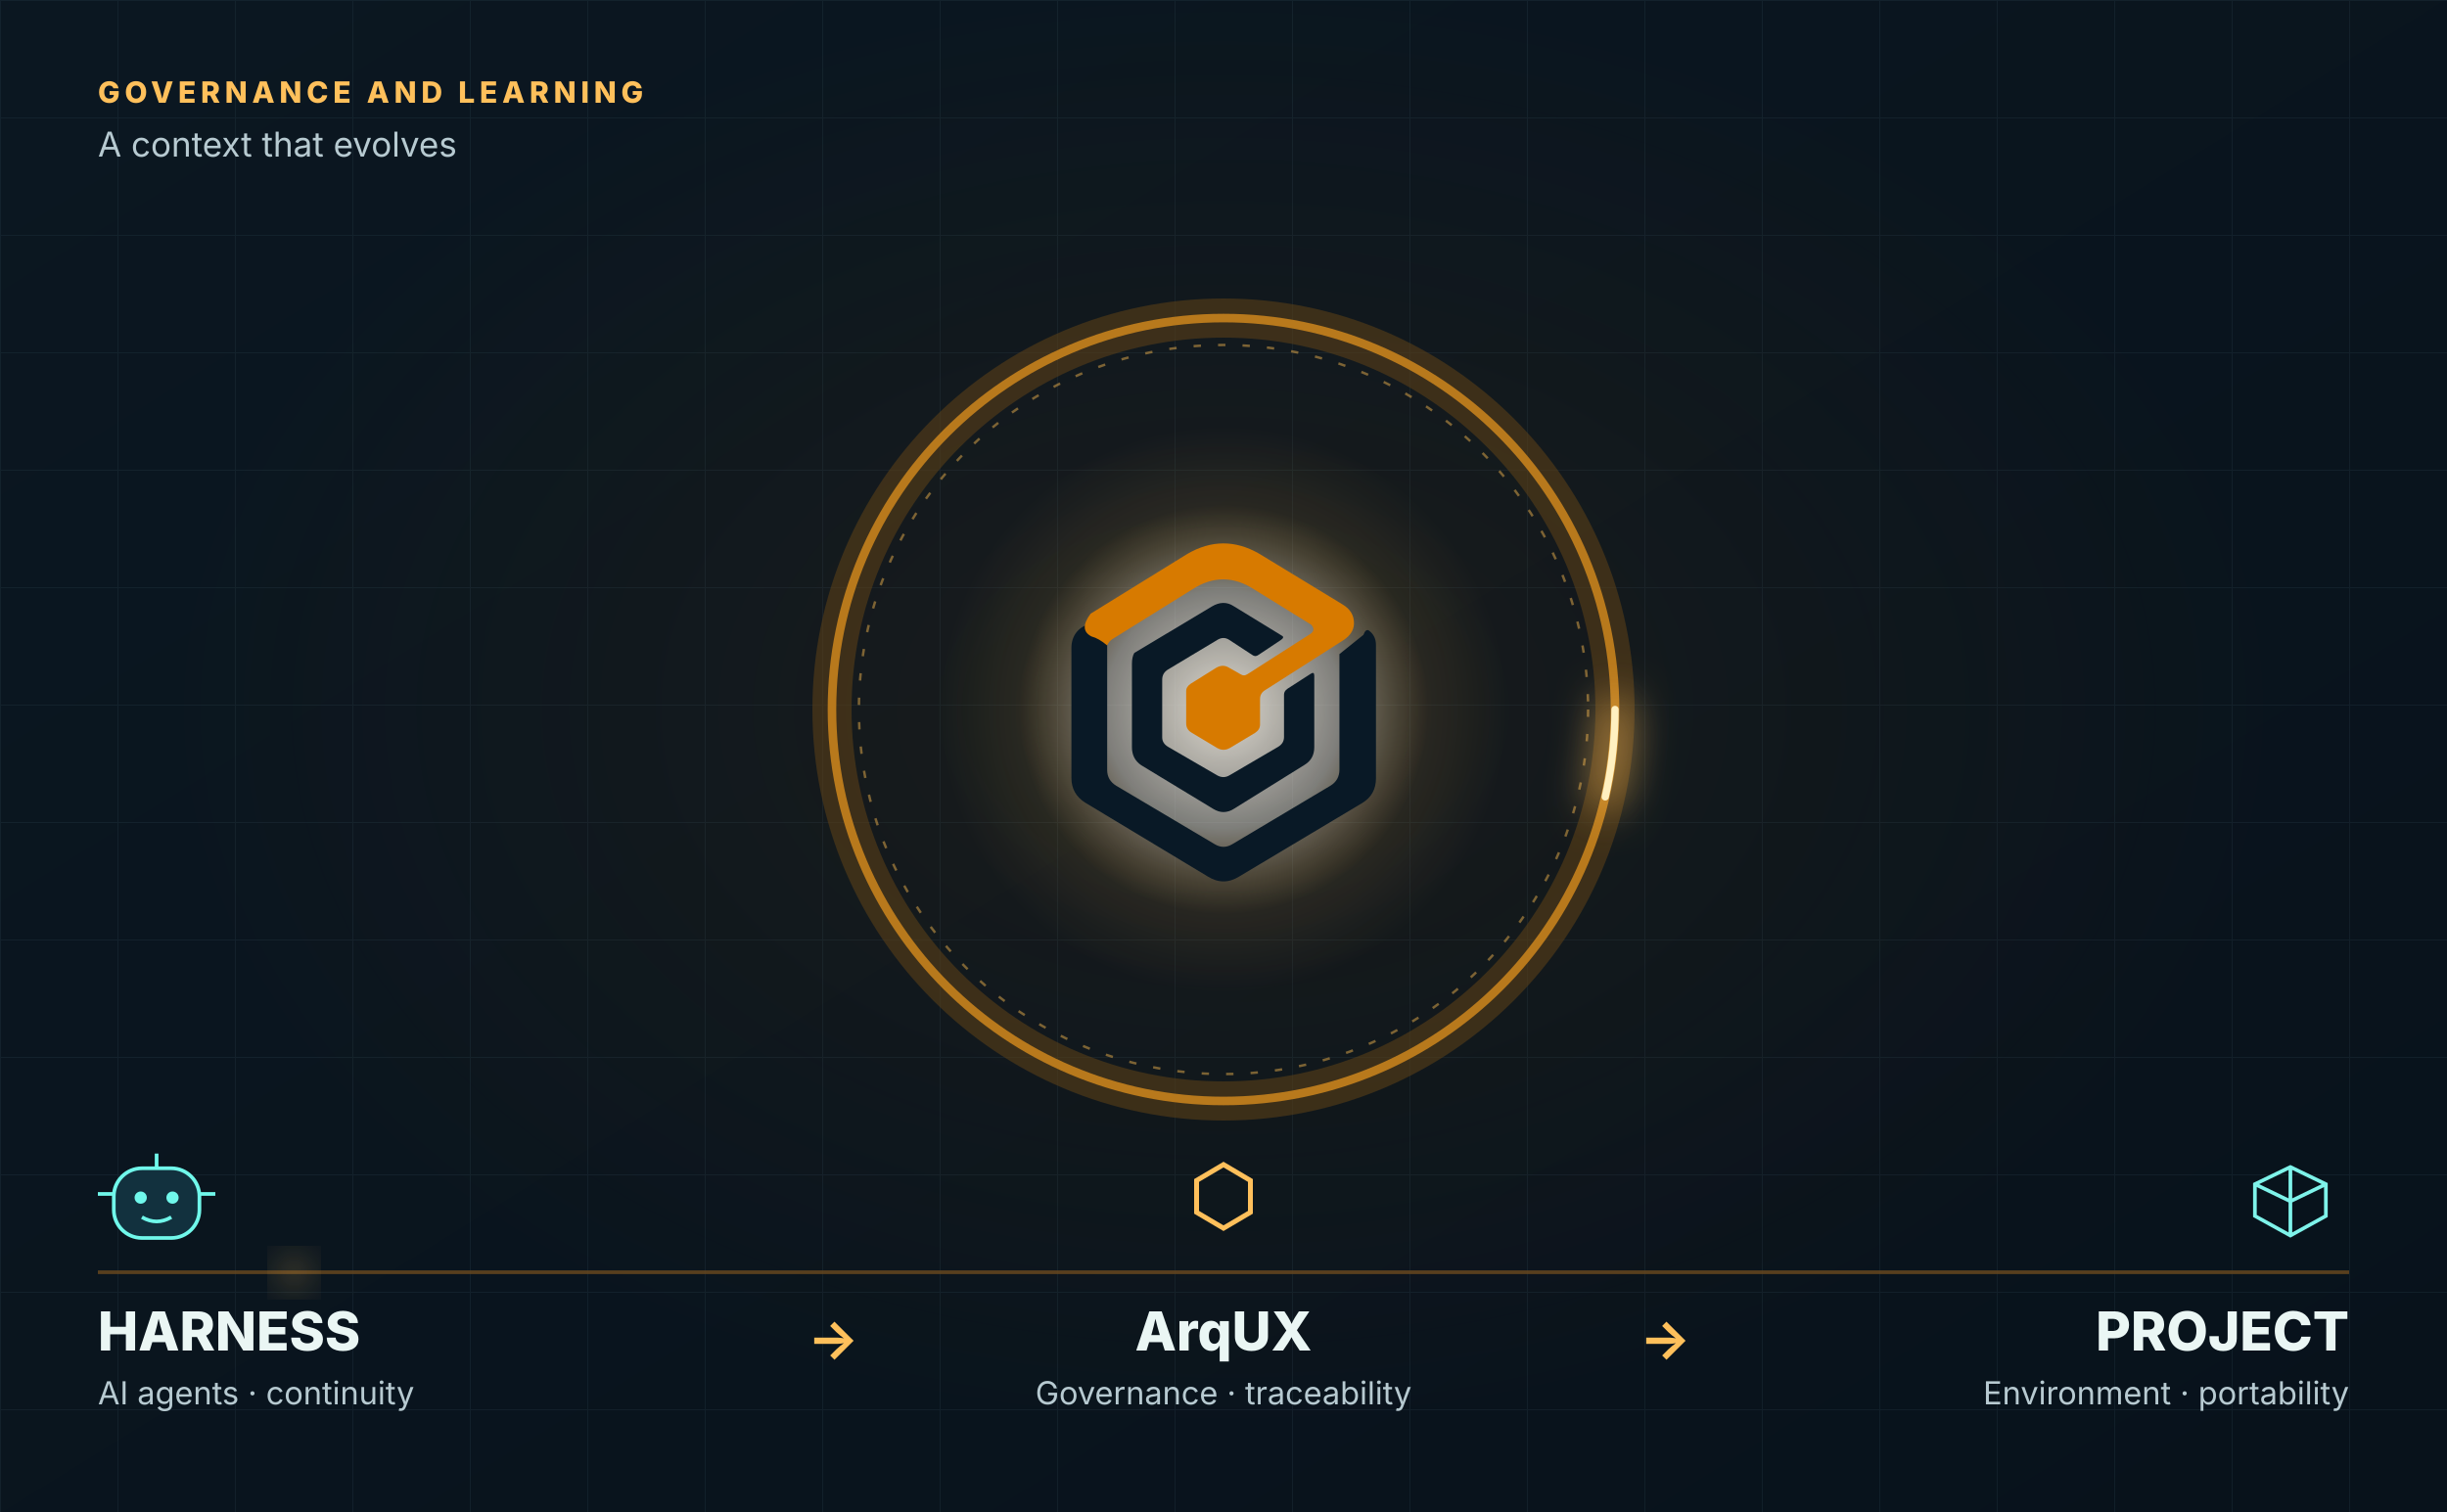
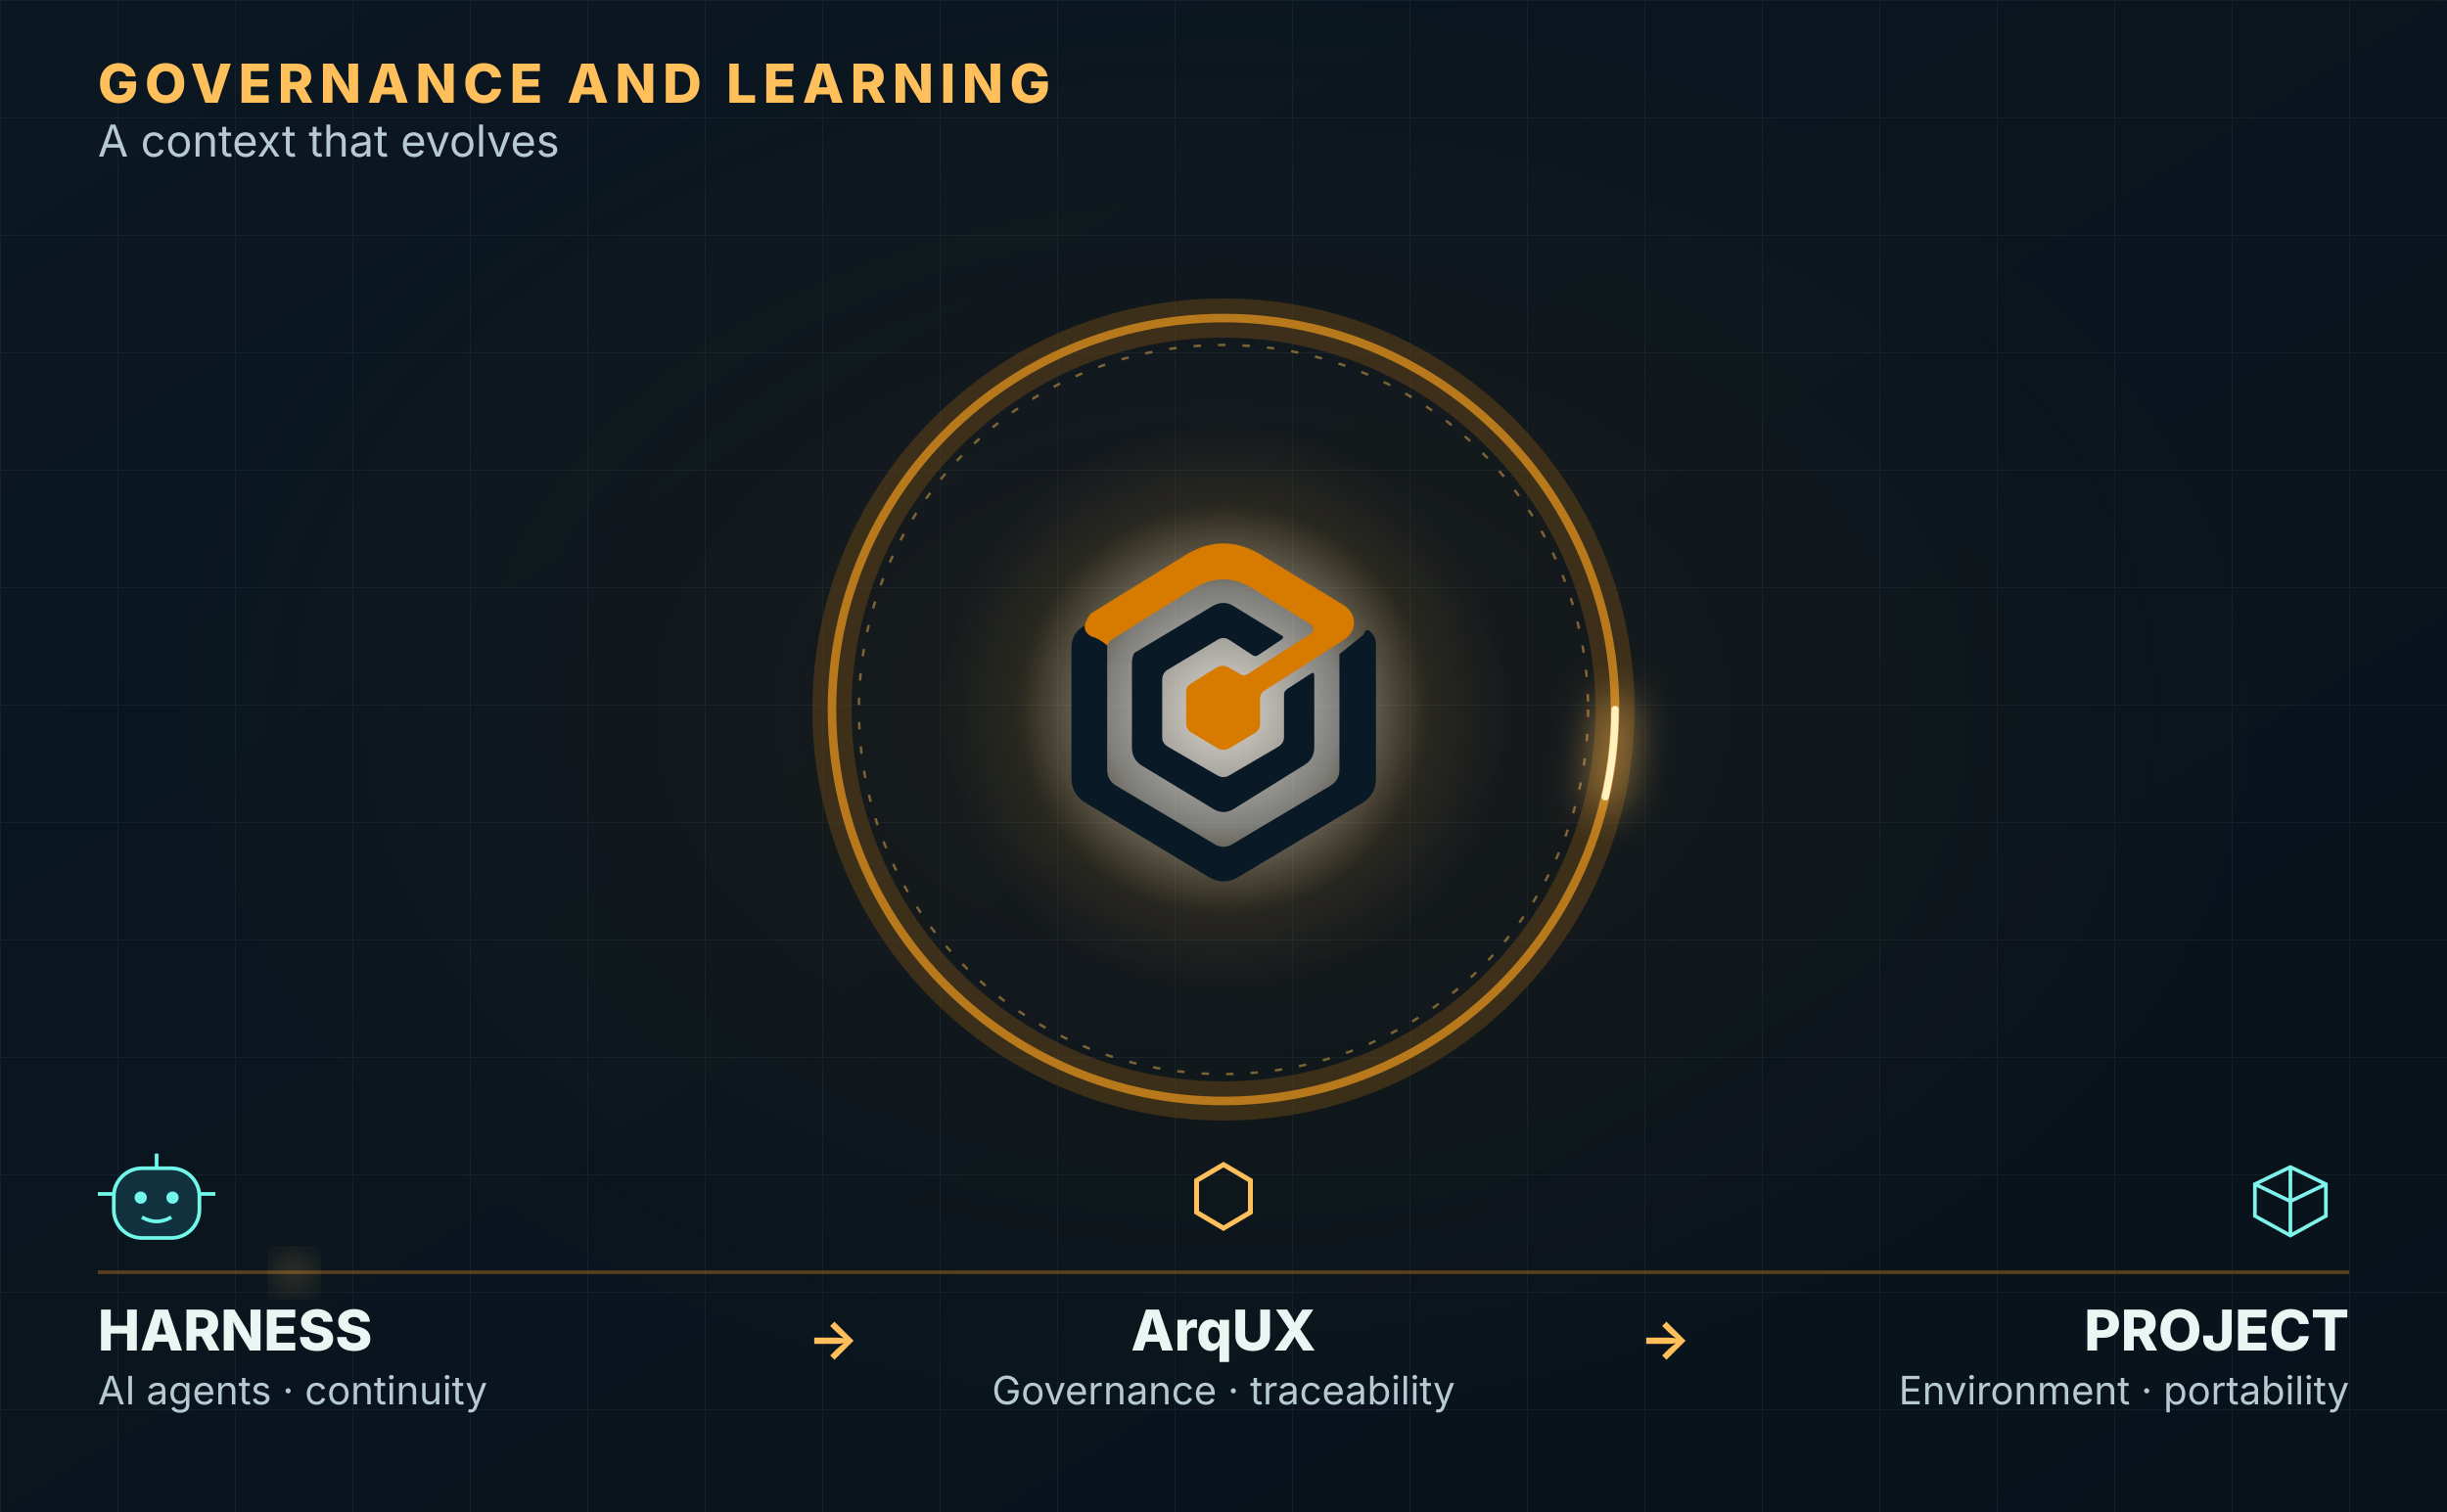
<svg xmlns="http://www.w3.org/2000/svg" viewBox="0 0 1000 618" width="1000" height="618" role="group" aria-labelledby="arqx-title arqx-desc">
  <defs>
    <linearGradient id="bg" x1="0" y1="0" x2="1" y2="1">
      <stop stop-color="#0B1721" />
      <stop offset="1" stop-color="#08121B" />
    </linearGradient>
    <pattern id="grid" width="48" height="48" patternUnits="userSpaceOnUse">
      <path d="M48 0 H0 V48" fill="none" stroke="#2C4653" stroke-width=".8" opacity=".24" />
    </pattern>
    <radialGradient id="ambient">
      <stop stop-color="#5A3A10" stop-opacity=".20" />
      <stop offset="1" stop-color="#5A3A10" stop-opacity="0" />
    </radialGradient>
    <linearGradient id="surface" x1="0" y1="0" x2="0" y2="1">
      <stop stop-color="#17303B" stop-opacity=".95" />
      <stop offset="1" stop-color="#0A1923" stop-opacity=".98" />
    </linearGradient>
    <radialGradient id="core-backlight" cx="50%" cy="50%" r="50%">
      <stop offset="0" stop-color="#F7F2E8" stop-opacity=".88" />
      <stop offset=".42" stop-color="#F7F2E8" stop-opacity=".46" />
      <stop offset=".72" stop-color="#FFC05B" stop-opacity=".08" />
      <stop offset="1" stop-color="#FFC05B" stop-opacity="0" />
    </radialGradient>
    <filter id="glow" x="-70%" y="-70%" width="240%" height="240%">
      <feGaussianBlur stdDeviation="9" />
    </filter>
    <filter id="softglow" x="-100%" y="-100%" width="300%" height="300%">
      <feGaussianBlur stdDeviation="17" />
    </filter>
  </defs>
  <style>
- :root{color-scheme:dark}text{font-family:Inter,'IBM Plex Sans','Segoe UI',Arial,sans-serif;fill:#F3F7F7}.muted{fill:#B7CAD1}.mono{font-family:'IBM Plex Mono',Consolas,monospace}.stage-title{font-size:18px;font-weight:760}.stage-frame{fill:url(#surface);stroke:#427E86;stroke-width:1.5;transition:stroke .35s,filter .35s}.stage-icon{fill:none;stroke:#7EF3EA;stroke-width:3;stroke-linecap:round;stroke-linejoin:round}.arqx-stage{transform-box:fill-box;transform-origin:center;outline:none;cursor:pointer;opacity:0;animation:gov-in .55s ease forwards}
+ :root{color-scheme:dark}text{font-family:Inter,'IBM Plex Sans','Segoe UI',Arial,sans-serif;fill:#F3F7F7}.muted{fill:#B7CAD1}.mono{font-family:'IBM Plex Mono',Consolas,monospace}.stage-title{font-size:20px;font-weight:760}.stage-frame{fill:url(#surface);stroke:#427E86;stroke-width:1.5;transition:stroke .35s,filter .35s}.stage-icon{fill:none;stroke:#7EF3EA;stroke-width:3;stroke-linecap:round;stroke-linejoin:round}.arqx-stage{transform-box:fill-box;transform-origin:center;outline:none;cursor:pointer;opacity:0;animation:gov-in .55s ease forwards}
#arqx-stage-identidad{animation-delay:.78s}#arqx-stage-contrato{animation-delay:.9s}#arqx-stage-contexto{animation-delay:1.02s}#arqx-stage-decision{animation-delay:.84s}#arqx-stage-ejecucion{animation-delay:.96s}#arqx-stage-evidencia{animation-delay:1.08s}
.arqx-stage:focus .stage-frame,.arqx-stage:hover .stage-frame{stroke:#FFE4A2;filter:url(#glow)}.arqx-stage:focus .stage-title,.arqx-stage:hover .stage-title{fill:#FFE6A8}.arqx-stage:focus-visible{outline:3px solid #FFB547;outline-offset:6px}
.orbit-dash{transform-origin:500px 290px;animation:orbit 18s linear infinite}.arqx-stage .pulse{opacity:0;animation:stage-glow 18s linear infinite}#arqx-stage-ejecucion .pulse{animation-delay:0s}#arqx-stage-evidencia .pulse{animation-delay:1.405s}#arqx-stage-contexto .pulse{animation-delay:7.595s}#arqx-stage-contrato .pulse{animation-delay:9s}#arqx-stage-identidad .pulse{animation-delay:10.405s}#arqx-stage-decision .pulse{animation-delay:16.595s}
- .rail-title{font-size:22px;font-weight:780;fill:#EAF6F4}.rail-icon{pointer-events:none}.triad-flow{animation:triad-flow 9s linear infinite}@keyframes triad-flow{0%{transform:translateX(0);opacity:0}8%,88%{opacity:1}100%{transform:translateX(760px);opacity:0}}.rail-sub{font-size:13px;fill:#B7CAD1}.rail-arrow{font-size:22px;fill:#FFC05B;font-weight:700}
+ .rail-title{font-size:23px;font-weight:780;fill:#EAF6F4}.rail-icon{pointer-events:none}.triad-flow{animation:triad-flow 9s linear infinite}@keyframes triad-flow{0%{transform:translateX(0);opacity:0}8%,88%{opacity:1}100%{transform:translateX(760px);opacity:0}}.rail-sub{font-size:16px;fill:#B7CAD1}.rail-arrow{font-size:22px;fill:#FFC05B;font-weight:700}

- #lift-layer{pointer-events:none}.lift-card{opacity:0;visibility:hidden;pointer-events:none}.lift-inner{transform-box:fill-box;transform-origin:center;transform:scale(.84) translateY(10px);opacity:0;transition:opacity .16s ease,transform .22s cubic-bezier(.2,.7,.2,1),visibility .16s}.lift-card.is-on{opacity:1;visibility:visible}.lift-card.is-on .lift-inner{opacity:1;transform:scale(1) translateY(-6px)}.lift-frame{fill:#0E2630;stroke:#FFC05B;stroke-width:2;filter:drop-shadow(0 18px 24px rgba(0,0,0,.55))}.lift-title{font-size:18px;font-weight:780;fill:#FFE4A2}.lift-desc{font-size:13.5px;fill:#D7E5E7}.lift-card .stage-icon{fill:none;stroke:#7EF3EA;stroke-width:3;stroke-linecap:round;stroke-linejoin:round}
+ #lift-layer{pointer-events:none}.lift-card{opacity:0;visibility:hidden;pointer-events:none}.lift-inner{transform-box:fill-box;transform-origin:center;transform:scale(.84) translateY(10px);opacity:0;transition:opacity .16s ease,transform .22s cubic-bezier(.2,.7,.2,1),visibility .16s}.lift-card.is-on{opacity:1;visibility:visible}.lift-card.is-on .lift-inner{opacity:1;transform:scale(1) translateY(-6px)}.lift-frame{fill:#0E2630;stroke:#FFC05B;stroke-width:2;filter:drop-shadow(0 18px 24px rgba(0,0,0,.55))}.lift-title{font-size:20px;font-weight:780;fill:#FFE4A2}.lift-desc{font-size:14.2px;fill:#D7E5E7}.lift-card .stage-icon{fill:none;stroke:#7EF3EA;stroke-width:3;stroke-linecap:round;stroke-linejoin:round}

- .map-kicker{font-size:12px;font-weight:760;letter-spacing:.16em;fill:#FFC05B}.map-sub{font-size:14px;fill:#B7CAD1}.triad-node{cursor:pointer;outline:none}.triad-hit{fill:transparent;pointer-events:all}.triad-node:hover .rail-title,.triad-node:focus .rail-title{fill:#FFE4A2}.triad-node:hover .rail-icon,.triad-node:focus .rail-icon{filter:url(#glow)}.triad-node:focus-visible .triad-hit{stroke:#FFB547;stroke-width:2}.triad-detail{opacity:0;visibility:hidden;pointer-events:none}#triad-lift-layer{pointer-events:none}.triad-inner{transform-box:fill-box;transform-origin:center;transform:scale(.88) translateY(10px);opacity:0;transition:opacity .16s ease,transform .22s cubic-bezier(.2,.7,.2,1),visibility .16s}.triad-detail.is-on{opacity:1;visibility:visible}.triad-detail.is-on .triad-inner{opacity:1;transform:scale(1) translateY(-6px)}.triad-frame{fill:#0E2630;stroke:#FFC05B;stroke-width:2;filter:drop-shadow(0 18px 24px rgba(0,0,0,.55))}.triad-title{font-size:17px;font-weight:780;fill:#FFE4A2}.triad-desc{font-size:13px;fill:#D7E5E7}.triad-detail .rail-icon{fill:none;stroke:#7EF3EA;stroke-width:3;stroke-linecap:round;stroke-linejoin:round}
+ .map-kicker{font-size:22px;font-weight:780;letter-spacing:.12em;fill:#FFC05B}.map-sub{font-size:18px;fill:#B7CAD1}.triad-node{cursor:pointer;outline:none}.triad-hit{fill:transparent;pointer-events:all}.triad-node:hover .rail-title,.triad-node:focus .rail-title{fill:#FFE4A2}.triad-node:hover .rail-icon,.triad-node:focus .rail-icon{filter:url(#glow)}.triad-node:focus-visible .triad-hit{stroke:#FFB547;stroke-width:2}.triad-detail{opacity:0;visibility:hidden;pointer-events:none}#triad-lift-layer{pointer-events:none}.triad-inner{transform-box:fill-box;transform-origin:center;transform:scale(.88) translateY(10px);opacity:0;transition:opacity .16s ease,transform .22s cubic-bezier(.2,.7,.2,1),visibility .16s}.triad-detail.is-on{opacity:1;visibility:visible}.triad-detail.is-on .triad-inner{opacity:1;transform:scale(1) translateY(-6px)}.triad-frame{fill:#0E2630;stroke:#FFC05B;stroke-width:2;filter:drop-shadow(0 18px 24px rgba(0,0,0,.55))}.triad-title{font-size:18px;font-weight:780;fill:#FFE4A2}.triad-desc{font-size:14px;fill:#D7E5E7}.triad-detail .rail-icon{fill:none;stroke:#7EF3EA;stroke-width:3;stroke-linecap:round;stroke-linejoin:round}
@keyframes gov-in{from{opacity:0}to{opacity:1}}@keyframes orbit{to{transform:rotate(360deg)}}@keyframes stage-glow{0%,1%,6%,100%{opacity:0}2%,4.5%{opacity:.60}}
@media(prefers-reduced-motion:reduce){.orbit-dash,.arqx-stage .pulse,.arqx-stage{animation:none!important;opacity:1!important}.arqx-stage .pulse{opacity:0!important}.stage-frame{transition:none!important}.lift-inner{transition:none!important}.triad-inner{transition:none!important}.triad-flow{animation:none!important;opacity:0!important}</style>
  <rect width="1000" height="618" fill="url(#bg)" />
  <rect width="1000" height="618" fill="url(#grid)" />
  <ellipse cx="500" cy="290" rx="430" ry="300" fill="url(#ambient)" />
  <g id="map-title">
    <text class="map-kicker" x="40" y="42">GOVERNANCE AND LEARNING</text>
    <text class="map-sub" x="40" y="64">A context that evolves</text>
  </g>
  <g id="ecosystem-rail" aria-label="HARNESS to ArqUX to PROJECT">
    <line x1="40" y1="520" x2="960" y2="520" stroke="#6B4A1E" stroke-width="1.5" opacity=".8" />
    <g class="triad-node" data-triad="harness" data-target="/reference/#workflow" role="link" tabindex="0" aria-label="Harness: continuity. Open the workflow." aria-describedby="triad-desc-harness">
      <rect class="triad-hit" x="20" y="468" width="300" height="132" rx="18" fill="transparent" />
      <g class="rail-icon" aria-hidden="true" transform="translate(64 488) scale(.5)" fill="none" stroke="#70F8EB" stroke-width="3">
        <rect x="-35" y="-21" width="70" height="57" rx="23" fill="#12313E" />
        <path d="M0 -33 V-21 M-48 0 H-36 M36 0 H48" />
        <circle cx="-13" cy="3" r="5" fill="#70F8EB" stroke="none" />
        <circle cx="13" cy="3" r="5" fill="#70F8EB" stroke="none" />
        <path d="M-12 19 Q0 26 12 19" />
      </g>
      <text class="rail-title" x="40" y="552">HARNESS</text>
      <text class="rail-sub" x="40" y="574">AI agents · continuity</text>
    </g>
    <text class="rail-arrow" x="330" y="555">→</text>
    <g class="triad-node" data-triad="arqx" data-target="/reference/#dimensions" role="link" tabindex="0" aria-label="ArqUX: governance and traceability. Open the dimensions." aria-describedby="triad-desc-arqx">
      <rect class="triad-hit" x="340" y="468" width="300" height="132" rx="18" fill="transparent" />
      <path d="M500 476 L511 482.5 V495.5 L500 502 L489 495.5 V482.5 Z" fill="none" stroke="#FFC05B" stroke-width="2" aria-hidden="true" />
      <text class="rail-title" x="500" y="552" text-anchor="middle">ArqUX</text>
      <text class="rail-sub" x="500" y="574" text-anchor="middle">Governance · traceability</text>
    </g>
    <text class="rail-arrow" x="670" y="555">→</text>
    <g class="triad-node" data-triad="project" data-target="/reference/#artifacts" role="link" tabindex="0" aria-label="Project: portability. Open the artifacts." aria-describedby="triad-desc-project">
      <rect class="triad-hit" x="680" y="468" width="300" height="132" rx="18" fill="transparent" />
      <g class="rail-icon" aria-hidden="true" transform="translate(936 488) scale(.5)" fill="none" stroke="#7EF3EA" stroke-width="3">
        <path d="M0 -22 L29 -8 V18 L0 34 L-29 18 V-8 Z M0 -22 V6 M-29 -8 L0 6 L29 -8 M0 6 V34" />
      </g>
      <text class="rail-title" x="960" y="552" text-anchor="end">PROJECT</text>
      <text class="rail-sub" x="960" y="574" text-anchor="end">Environment · portability</text>
    </g>
    <g class="triad-flow" aria-hidden="true">
      <circle cx="120" cy="520" r="4.5" fill="#FFC05B" filter="url(#glow)" />
    </g>
  </g>
  <circle cx="500" cy="290" r="160" fill="none" stroke="#5B3F16" stroke-width="16" opacity=".58" />
  <circle cx="500" cy="290" r="160" fill="none" stroke="#B8791C" stroke-width="3.5" />
  <circle cx="500" cy="290" r="149" fill="none" stroke="#E7AE4B" stroke-width="1" stroke-dasharray="3 7" opacity=".50" />
  <g class="orbit-dash" id="arqx-learning-orbit" aria-hidden="true">
    <circle cx="500" cy="290" r="160" fill="none" stroke="#FFC05B" stroke-width="10" stroke-linecap="round" stroke-dasharray="36 970" opacity=".82" filter="url(#glow)" />
    <circle cx="500" cy="290" r="160" fill="none" stroke="#FFF0C0" stroke-width="3" stroke-linecap="round" stroke-dasharray="36 970" />
  </g>
  <g id="arqx-stage-identidad" class="arqx-stage" role="button" tabindex="0" transform="translate(289,180)" data-stage="identidad" aria-label="Identity: Who acts" aria-describedby="desc-identidad">
    <rect class="pulse" x="-104" y="-42" width="208" height="84" rx="24" fill="#FFC05B" filter="url(#glow)" />
    <rect class="stage-frame" x="-95" y="-32" width="190" height="64" rx="18" />
    <g class="stage-icon" transform="translate(-58 0) scale(.5)">
      <rect x="-26" y="-23" width="52" height="46" rx="5" />
      <path d="M-15 -7 a7 7 0 1 0 14 0 a7 7 0 1 0 -14 0 M-20 11 Q-8 0 4 11 M10 -9 H19 M10 0 H19 M10 9 H19" />
    </g>
    <text class="stage-title" x="-30" y="6" text-anchor="start">Identity</text>
  </g>
  <g id="arqx-stage-contrato" class="arqx-stage" role="button" tabindex="0" transform="translate(245,290)" data-stage="contrato" aria-label="Contract: What it can do" aria-describedby="desc-contrato">
    <rect class="pulse" x="-104" y="-42" width="208" height="84" rx="24" fill="#FFC05B" filter="url(#glow)" />
    <rect class="stage-frame" x="-95" y="-32" width="190" height="64" rx="18" />
    <g class="stage-icon" transform="translate(-58 0) scale(.5)">
      <path d="M-20 -26 H9 L22 -13 V25 H-20 Z M9 -26 V-13 H22 M-11 -3 H11 M-11 6 H8 M-10 16 H-2" />
      <circle cx="18" cy="17" r="12" fill="#0C2530" />
      <path d="M12 17 L16 21 L24 12" />
    </g>
    <text class="stage-title" x="-30" y="6" text-anchor="start">Contract</text>
  </g>
  <g id="arqx-stage-contexto" class="arqx-stage" role="button" tabindex="0" transform="translate(289,400)" data-stage="contexto" aria-label="Context: What it works with" aria-describedby="desc-contexto">
    <rect class="pulse" x="-104" y="-42" width="208" height="84" rx="24" fill="#FFC05B" filter="url(#glow)" />
    <rect class="stage-frame" x="-95" y="-32" width="190" height="64" rx="18" />
    <g class="stage-icon" transform="translate(-58 0) scale(.5)">
      <path d="M0 -25 L29 -10 L0 5 L-29 -10 Z M-29 1 L0 16 L29 1 M-29 13 L0 28 L29 13" />
    </g>
    <text class="stage-title" x="-30" y="6" text-anchor="start">Context</text>
  </g>
  <g id="arqx-stage-decision" class="arqx-stage" role="button" tabindex="0" transform="translate(711,180)" data-stage="decision" aria-label="Decision: What is agreed" aria-describedby="desc-decision">
    <rect class="pulse" x="-104" y="-42" width="208" height="84" rx="24" fill="#FFC05B" filter="url(#glow)" />
    <rect class="stage-frame" x="-95" y="-32" width="190" height="64" rx="18" />
    <g class="stage-icon" transform="translate(-58 0) scale(.5)">
      <circle cx="0" cy="-24" r="5" />
      <circle cx="-24" cy="21" r="5" />
      <circle cx="24" cy="21" r="5" />
      <path d="M0 -19 V-6 L-24 12 M0 -6 L24 12" />
    </g>
    <text class="stage-title" x="-30" y="6" text-anchor="start">Decision</text>
  </g>
  <g id="arqx-stage-ejecucion" class="arqx-stage" role="button" tabindex="0" transform="translate(755,290)" data-stage="ejecucion" aria-label="Execution: How it is done" aria-describedby="desc-ejecucion">
    <rect class="pulse" x="-104" y="-42" width="208" height="84" rx="24" fill="#FFC05B" filter="url(#glow)" />
    <rect class="stage-frame" x="-95" y="-32" width="190" height="64" rx="18" />
    <g class="stage-icon" transform="translate(-58 0) scale(.5)">
      <circle cx="0" cy="0" r="15" />
      <path d="M-5 -28 H5 L8 -20 L17 -15 L25 -18 L31 -8 L25 -1 L25 8 L31 16 L24 25 L15 22 L7 27 L5 34 H-5 L-8 26 L-17 21 L-25 24 L-31 15 L-25 8 L-25 -1 L-31 -9 L-25 -18 L-16 -15 L-8 -20 Z" transform="scale(.86)" />
    </g>
    <text class="stage-title" x="-30" y="6" text-anchor="start">Execution</text>
  </g>
  <g id="arqx-stage-evidencia" class="arqx-stage" role="button" tabindex="0" transform="translate(711,400)" data-stage="evidencia" aria-label="Evidence: What is checked" aria-describedby="desc-evidencia">
    <rect class="pulse" x="-104" y="-42" width="208" height="84" rx="24" fill="#FFC05B" filter="url(#glow)" />
    <rect class="stage-frame" x="-95" y="-32" width="190" height="64" rx="18" />
    <g class="stage-icon" transform="translate(-58 0) scale(.5)">
      <path d="M-19 -26 H9 L22 -13 V26 H-19 Z M9 -26 V-13 H22 M-10 -5 H9 M-10 4 H4" />
      <circle cx="15" cy="16" r="12" fill="#0D2731" />
      <path d="M8 16 L13 21 L22 11" />
    </g>
    <text class="stage-title" x="-30" y="6" text-anchor="start">Evidence</text>
  </g>
  <g id="arqx-core">
    <ellipse cx="500" cy="290" rx="116" ry="116" fill="url(#core-backlight)" />
    <g transform="translate(500 290) scale(0.1606) translate(-768 -496)">
      <path d="M 425,279 C 398,287 381,309 381,339 L 381,670 Q 381,711 416,733 L 728,921 Q 768,946 808,921 L 1121,734 Q 1156,713 1156,671 L 1156,332 Q 1156,308 1138,295 Q 1130,290 1124,306 L 1063,355 L 1063,649 Q 1063,676 1040,690 L 790,839 Q 768,852 746,839 L 495,690 Q 472,676 472,650 L 472,326 Z" fill="#091926" />
      <path d="M 541,352 L 738,234 Q 768,216 794,233 L 918,309 Q 923,313 914,319 L 857,357 Q 849,363 841,357 L 783,319 Q 768,309 752,319 L 627,394 Q 612,403 612,420 L 612,567 Q 612,582 627,591 L 751,663 Q 768,673 784,663 L 907,591 Q 922,582 922,566 L 922,458 Q 922,449 931,443 L 990,405 Q 999,399 999,410 L 999,592 Q 999,622 974,637 L 794,749 Q 768,765 742,749 L 559,638 Q 535,622 535,592 L 535,380 Q 535,362 541,352 Z" fill="#091926" />
      <path d="M 430,252 L 676,100 Q 767,47 858,99 L 1070,228 Q 1101,246 1100,278 Q 1099,302 1074,319 L 875,446 Q 861,454 861,469 L 861,534 Q 861,547 849,555 L 784,594 Q 768,603 752,594 L 687,555 Q 673,547 673,531 L 673,449 Q 673,438 685,430 L 749,390 Q 766,380 781,389 L 811,406 Q 820,412 829,406 L 990,303 Q 1003,293 991,280 L 847,191 Q 768,139 689,190 L 485,317 Q 476,323 472,333 Q 451,315 432,310 Q 399,293 430,252 Z" fill="#D77A00" />
    </g>
  </g>
  <g id="lift-layer" aria-hidden="true" pointer-events="none">
    <g class="lift-card" data-stage="identidad" transform="translate(289,180)" aria-hidden="true">
      <g class="lift-inner">
        <rect class="lift-frame" x="-160" y="-60" width="320" height="120" rx="24" />
        <g class="stage-icon" transform="translate(-120 -14) scale(.55)">
          <rect x="-26" y="-23" width="52" height="46" rx="5" />
          <path d="M-15 -7 a7 7 0 1 0 14 0 a7 7 0 1 0 -14 0 M-20 11 Q-8 0 4 11 M10 -9 H19 M10 0 H19 M10 9 H19" />
        </g>
        <text class="lift-title" x="-84" y="-6">Identity</text>
        <text class="lift-desc" x="-84" y="20">
          <tspan x="-84" dy="0">Who acts: agent, role and permissions</tspan>
          <tspan x="-84" dy="18">it works with.</tspan>
        </text>
      </g>
    </g>
    <g class="lift-card" data-stage="contrato" transform="translate(245,290)" aria-hidden="true">
      <g class="lift-inner">
        <rect class="lift-frame" x="-160" y="-60" width="320" height="120" rx="24" />
        <g class="stage-icon" transform="translate(-120 -14) scale(.55)">
          <path d="M-20 -26 H9 L22 -13 V25 H-20 Z M9 -26 V-13 H22 M-11 -3 H11 M-11 6 H8 M-10 16 H-2" />
          <circle cx="18" cy="17" r="12" fill="#0C2530" />
          <path d="M12 17 L16 21 L24 12" />
        </g>
        <text class="lift-title" x="-84" y="-6">Contract</text>
        <text class="lift-desc" x="-84" y="20">
          <tspan x="-84" dy="0">What it can do: scope, limits and</tspan>
          <tspan x="-84" dy="18">rules it accepts.</tspan>
        </text>
      </g>
    </g>
    <g class="lift-card" data-stage="contexto" transform="translate(289,400)" aria-hidden="true">
      <g class="lift-inner">
        <rect class="lift-frame" x="-160" y="-60" width="320" height="120" rx="24" />
        <g class="stage-icon" transform="translate(-120 -14) scale(.55)">
          <path d="M0 -25 L29 -10 L0 5 L-29 -10 Z M-29 1 L0 16 L29 1 M-29 13 L0 28 L29 13" />
        </g>
        <text class="lift-title" x="-84" y="-6">Context</text>
        <text class="lift-desc" x="-84" y="20">
          <tspan x="-84" dy="0">What it works with: project, files</tspan>
          <tspan x="-84" dy="18">and prior decisions.</tspan>
        </text>
      </g>
    </g>
    <g class="lift-card" data-stage="decision" transform="translate(711,180)" aria-hidden="true">
      <g class="lift-inner">
        <rect class="lift-frame" x="-160" y="-60" width="320" height="120" rx="24" />
        <g class="stage-icon" transform="translate(-120 -14) scale(.55)">
          <circle cx="0" cy="-24" r="5" />
          <circle cx="-24" cy="21" r="5" />
          <circle cx="24" cy="21" r="5" />
          <path d="M0 -19 V-6 L-24 12 M0 -6 L24 12" />
        </g>
        <text class="lift-title" x="-84" y="-6">Decision</text>
        <text class="lift-desc" x="-84" y="20">
          <tspan x="-84" dy="0">What is agreed: chosen criterion</tspan>
          <tspan x="-84" dy="18">and discarded alternatives.</tspan>
        </text>
      </g>
    </g>
    <g class="lift-card" data-stage="ejecucion" transform="translate(755,290)" aria-hidden="true">
      <g class="lift-inner">
        <rect class="lift-frame" x="-160" y="-60" width="320" height="120" rx="24" />
        <g class="stage-icon" transform="translate(-120 -14) scale(.55)">
          <circle cx="0" cy="0" r="15" />
          <path d="M-5 -28 H5 L8 -20 L17 -15 L25 -18 L31 -8 L25 -1 L25 8 L31 16 L24 25 L15 22 L7 27 L5 34 H-5 L-8 26 L-17 21 L-25 24 L-31 15 L-25 8 L-25 -1 L-31 -9 L-25 -18 L-16 -15 L-8 -20 Z" transform="scale(.86)" />
        </g>
        <text class="lift-title" x="-84" y="-6">Execution</text>
        <text class="lift-desc" x="-84" y="20">
          <tspan x="-84" dy="0">How it is done: tasks, order</tspan>
          <tspan x="-84" dy="18">and state.</tspan>
        </text>
      </g>
    </g>
    <g class="lift-card" data-stage="evidencia" transform="translate(711,400)" aria-hidden="true">
      <g class="lift-inner">
        <rect class="lift-frame" x="-160" y="-60" width="320" height="120" rx="24" />
        <g class="stage-icon" transform="translate(-120 -14) scale(.55)">
          <path d="M-19 -26 H9 L22 -13 V26 H-19 Z M9 -26 V-13 H22 M-10 -5 H9 M-10 4 H4" />
          <circle cx="15" cy="16" r="12" fill="#0D2731" />
          <path d="M8 16 L13 21 L22 11" />
        </g>
        <text class="lift-title" x="-84" y="-6">Evidence</text>
        <text class="lift-desc" x="-84" y="20">
          <tspan x="-84" dy="0">What is checked: results, tests</tspan>
          <tspan x="-84" dy="18">and trace.</tspan>
        </text>
      </g>
    </g>
  </g>
  <g id="triad-lift-layer" aria-hidden="true" pointer-events="none">
    <g class="triad-detail" data-triad="harness" transform="translate(200,360)" aria-hidden="true">
      <g class="triad-inner">
-         <rect class="triad-frame" x="-190" y="-75" width="380" height="150" rx="24" />
+         <rect class="triad-frame" x="-195" y="-75" width="390" height="150" rx="24" />
        <g class="rail-icon" transform="translate(-155 -35) scale(.5)" fill="none" stroke="#70F8EB" stroke-width="3">
          <rect x="-35" y="-21" width="70" height="57" rx="23" fill="#12313E" />
          <path d="M0 -33 V-21 M-48 0 H-36 M36 0 H48" />
          <circle cx="-13" cy="3" r="5" fill="#70F8EB" stroke="none" />
          <circle cx="13" cy="3" r="5" fill="#70F8EB" stroke="none" />
          <path d="M-12 19 Q0 26 12 19" />
        </g>
        <text class="triad-title" x="-108" y="-42">HARNESS · Continuity</text>
        <text class="triad-desc" x="-108" y="-16">
          <tspan x="-108" dy="0">AI agents that execute, orchestrate</tspan>
          <tspan x="-108" dy="18">and extend work. Context survives:</tspan>
          <tspan x="-108" dy="18">you do not start over.</tspan>
        </text>
      </g>
    </g>
    <g class="triad-detail" data-triad="arqx" transform="translate(500,350)" aria-hidden="true">
      <g class="triad-inner">
-         <rect class="triad-frame" x="-190" y="-75" width="380" height="150" rx="24" />
+         <rect class="triad-frame" x="-195" y="-75" width="390" height="150" rx="24" />
        <path d="M-150 -50 L-139 -44 V-32 L-150 -26 L-161 -32 V-44 Z" fill="none" stroke="#FFC05B" stroke-width="2" />
        <text class="triad-title" x="-108" y="-42">ArqUX · Traceability and evolution</text>
        <text class="triad-desc" x="-108" y="-16">
          <tspan x="-108" dy="0">Six governance dimensions: identity,</tspan>
          <tspan x="-108" dy="18">contract, context, decision, execution</tspan>
          <tspan x="-108" dy="18">and evidence. Learning is reviewed.</tspan>
        </text>
      </g>
    </g>
    <g class="triad-detail" data-triad="project" transform="translate(800,360)" aria-hidden="true">
      <g class="triad-inner">
-         <rect class="triad-frame" x="-190" y="-75" width="380" height="150" rx="24" />
+         <rect class="triad-frame" x="-195" y="-75" width="390" height="150" rx="24" />
        <g class="rail-icon" transform="translate(-155 -35) scale(.5)" fill="none" stroke="#7EF3EA" stroke-width="3">
          <path d="M0 -22 L29 -8 V18 L0 34 L-29 18 V-8 Z M0 -22 V6 M-29 -8 L0 6 L29 -8 M0 6 V34" />
        </g>
        <text class="triad-title" x="-108" y="-42">PROJECT · Portability</text>
        <text class="triad-desc" x="-108" y="-16">
          <tspan x="-108" dy="0">Your real environment: code, data</tspan>
          <tspan x="-108" dy="18">and results. Context can travel</tspan>
          <tspan x="-108" dy="18">between compatible apps.</tspan>
        </text>
      </g>
    </g>
  </g>
</svg>
